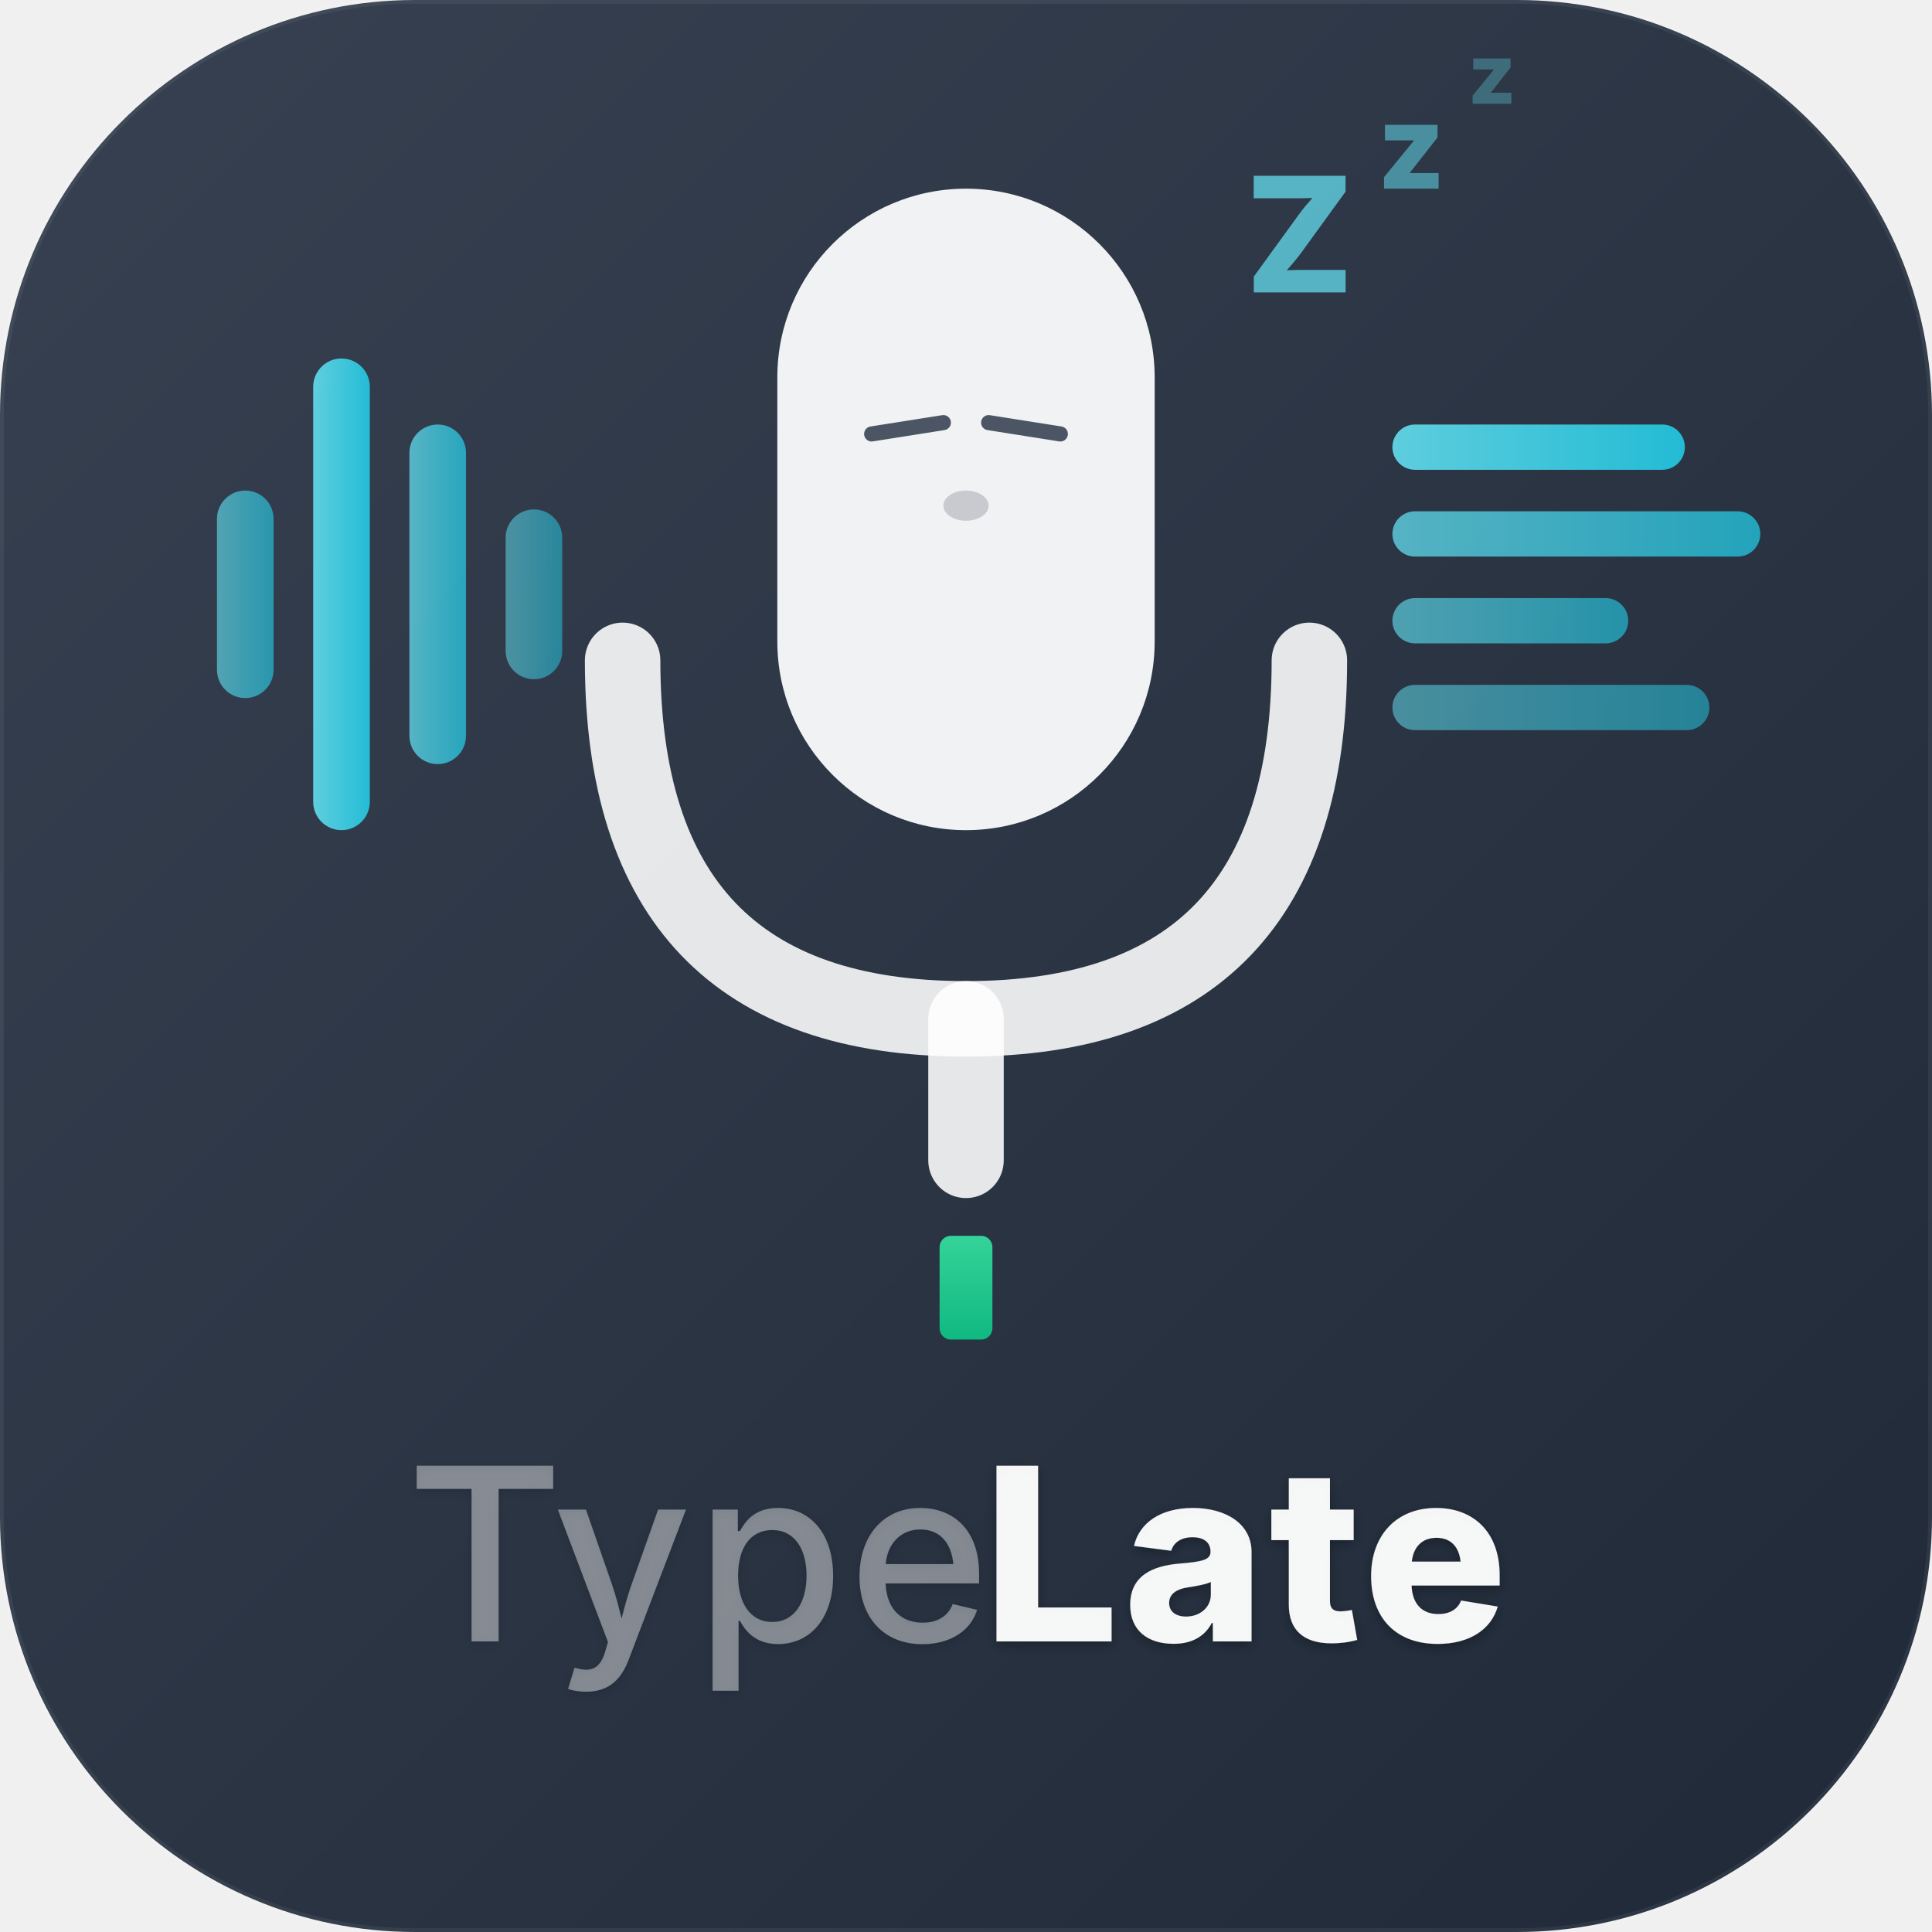
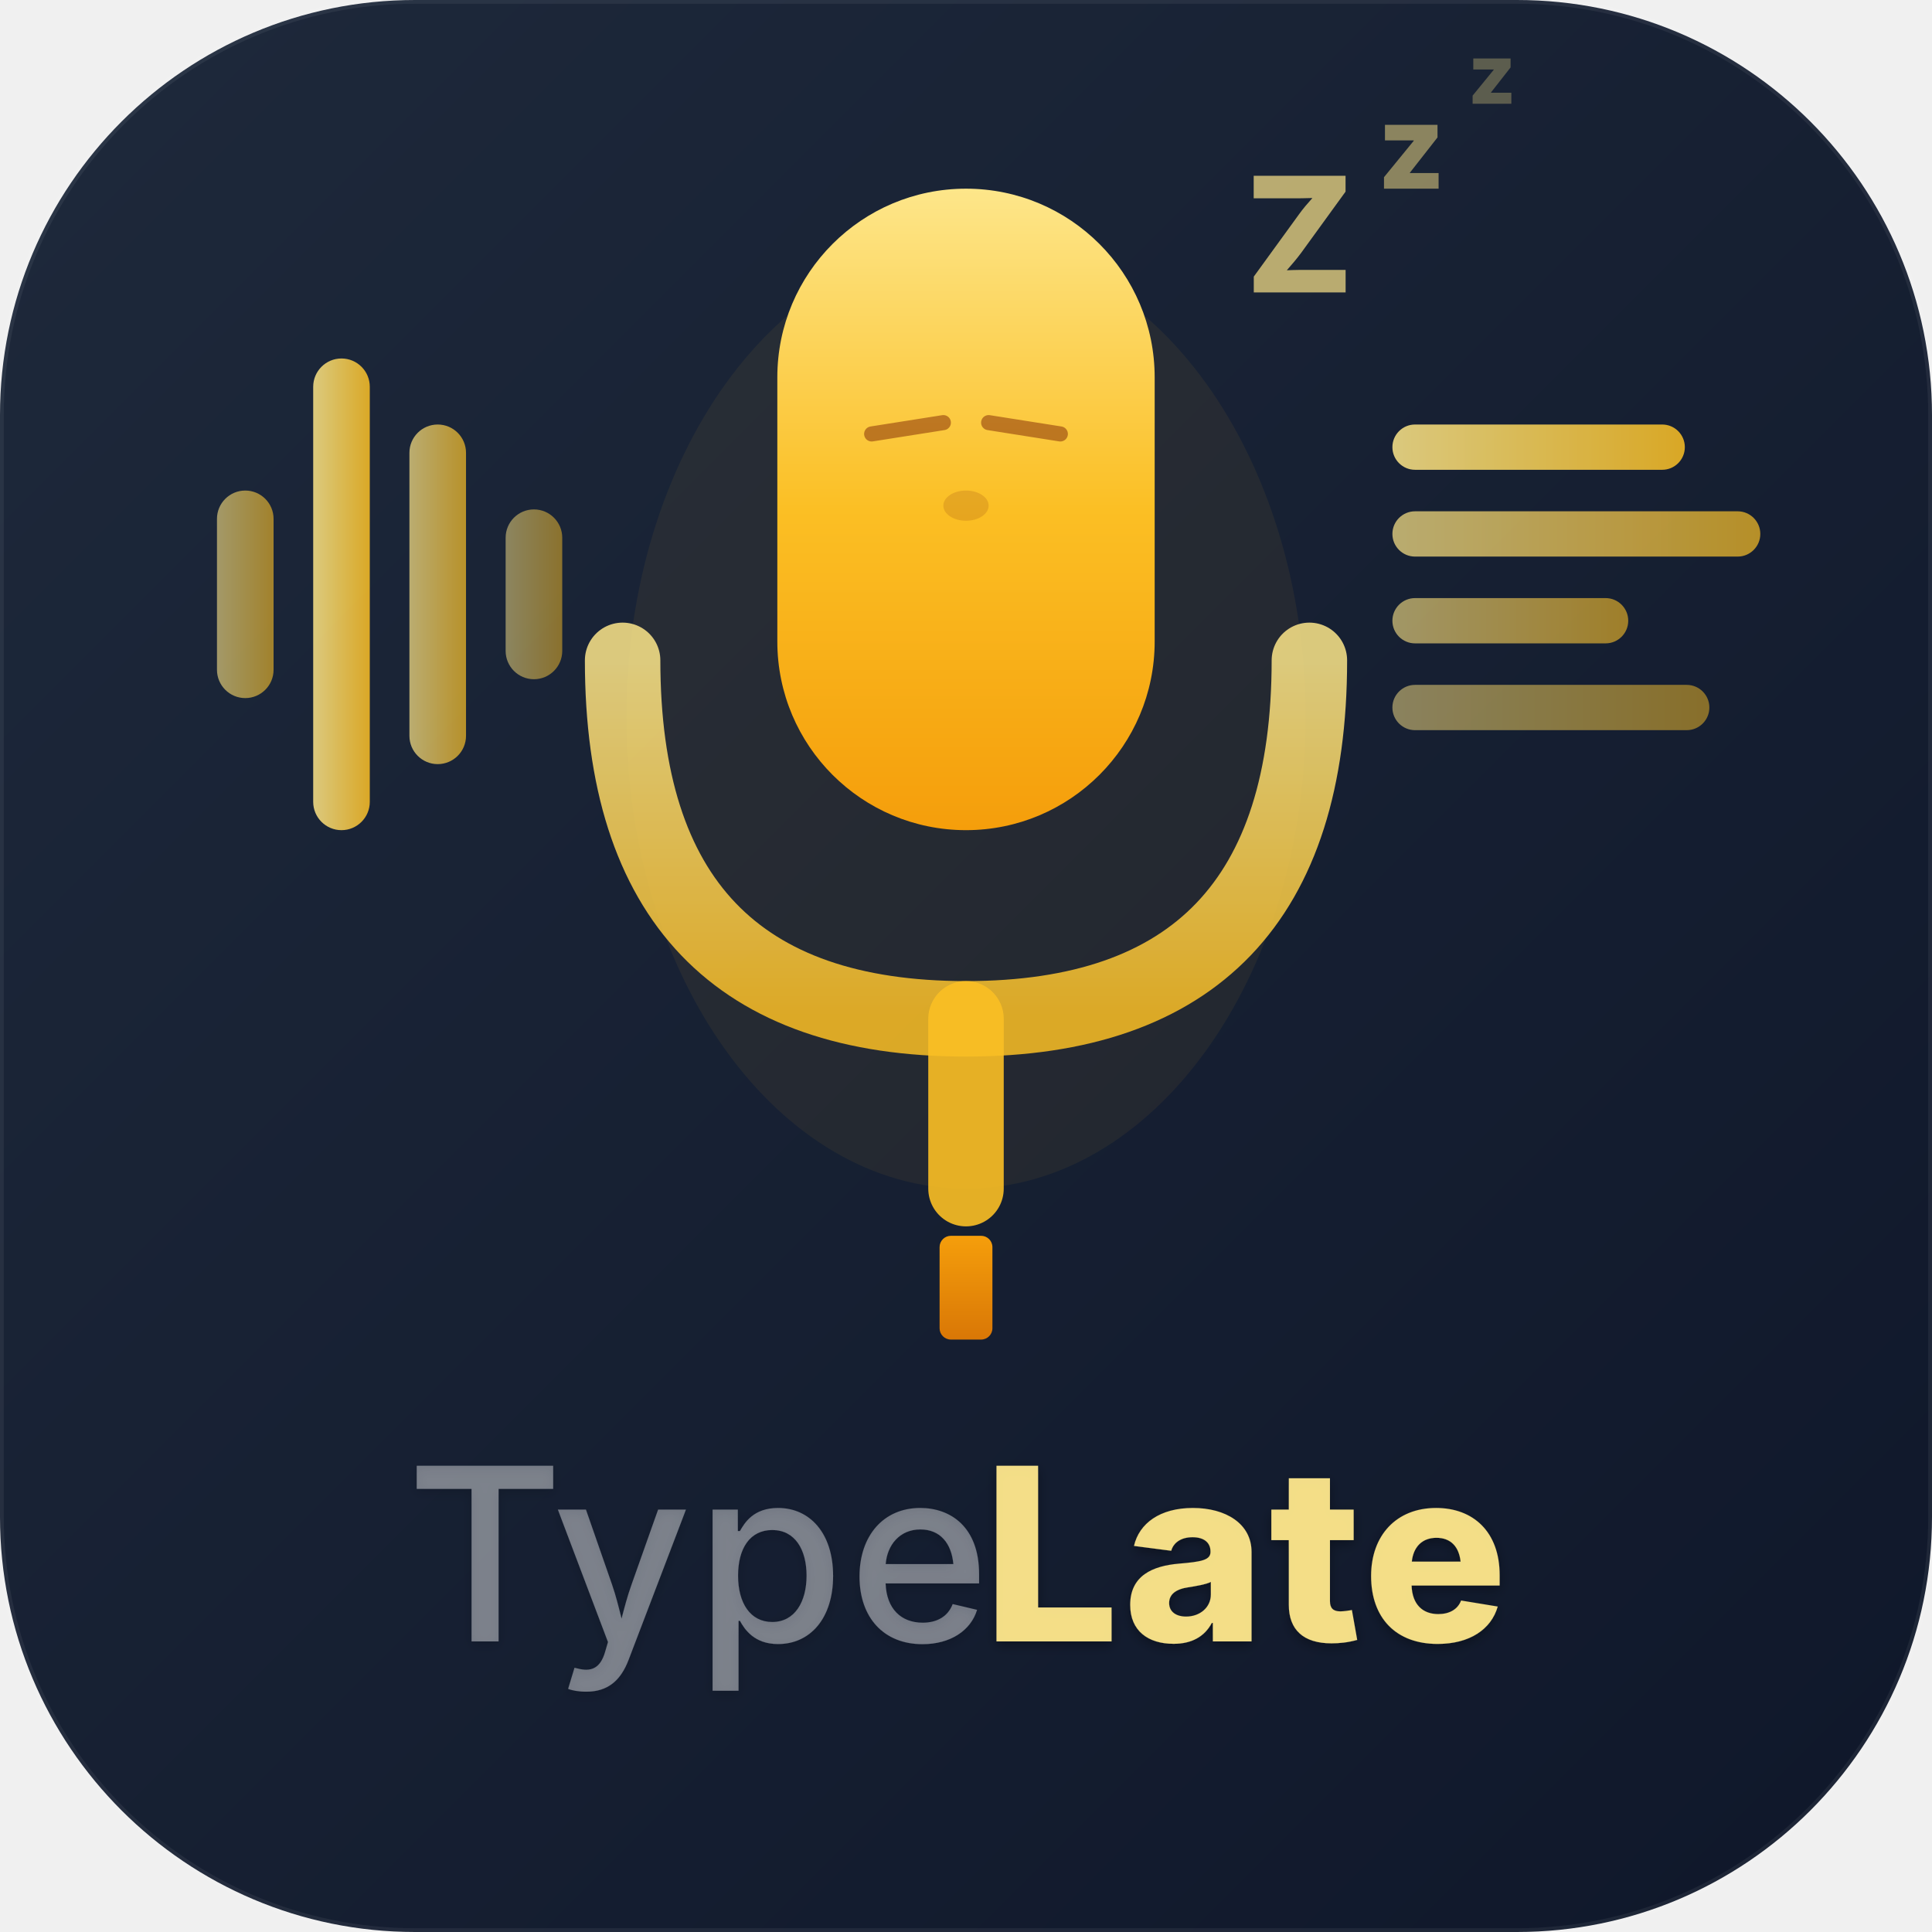
<svg xmlns="http://www.w3.org/2000/svg" viewBox="0 0 1024 1024">
  <defs>
    <linearGradient id="bg" x1="0" y1="0" x2="1" y2="1">
-       <stop offset="0%" stop-color="#374151" />
-       <stop offset="100%" stop-color="#1F2937" />
+       <stop offset="0%" stop-color="#1E293B" />
+       <stop offset="100%" stop-color="#0F172A" />
    </linearGradient>
    <linearGradient id="wave" x1="0" y1="0" x2="1" y2="0">
-       <stop offset="0%" stop-color="#67E8F9" />
-       <stop offset="100%" stop-color="#22D3EE" />
+       <stop offset="0%" stop-color="#FDE68A" />
+       <stop offset="100%" stop-color="#FBBF24" />
+     </linearGradient>
+     <linearGradient id="micGold" x1="0" y1="0" x2="0" y2="1">
+       <stop offset="0%" stop-color="#FDE68A" />
+       <stop offset="50%" stop-color="#FBBF24" />
+       <stop offset="100%" stop-color="#F59E0B" />
+     </linearGradient>
+     <linearGradient id="micArc" x1="0" y1="0" x2="0" y2="1">
+       <stop offset="0%" stop-color="#FDE68A" />
+       <stop offset="100%" stop-color="#FBBF24" />
    </linearGradient>
    <linearGradient id="cursor" x1="0" y1="0" x2="0" y2="1">
-       <stop offset="0%" stop-color="#34D399" />
-       <stop offset="100%" stop-color="#10B981" />
+       <stop offset="0%" stop-color="#F59E0B" />
+       <stop offset="100%" stop-color="#D97706" />
    </linearGradient>
    <filter id="textShadow" x="-5%" y="-5%" width="110%" height="110%">
-       <feDropShadow dx="0" dy="2" stdDeviation="3" flood-color="#000000" flood-opacity="0.3" />
+       <feDropShadow dx="0" dy="2" stdDeviation="3" flood-color="#000000" flood-opacity="0.35" />
+     </filter>
+     <filter id="micGlow" x="-20%" y="-20%" width="140%" height="140%">
+       <feGaussianBlur in="SourceGraphic" stdDeviation="12" result="blur" />
+       <feFlood flood-color="#FBBF24" flood-opacity="0.15" result="color" />
+       <feComposite in="color" in2="blur" operator="in" result="glow" />
+       <feMerge>
+         <feMergeNode in="glow" />
+         <feMergeNode in="SourceGraphic" />
+       </feMerge>
    </filter>
  </defs>
  <rect width="1024" height="1024" rx="220" ry="220" fill="url(#bg)" />
  <rect width="1024" height="1024" rx="220" ry="220" fill="none" stroke="rgba(255,255,255,0.06)" stroke-width="4" />
-   <rect x="412" y="100" width="200" height="340" rx="100" ry="100" fill="white" opacity="0.93" />
-   <line x1="462" y1="230" x2="500" y2="224" stroke="#4B5563" stroke-width="8" stroke-linecap="round" />
-   <line x1="524" y1="224" x2="562" y2="230" stroke="#4B5563" stroke-width="8" stroke-linecap="round" />
-   <ellipse cx="512" cy="268" rx="12" ry="8" fill="#4B5563" opacity="0.25" />
-   <path d="M 330 350 Q 330 540, 512 540 Q 694 540, 694 350" fill="none" stroke="white" stroke-width="40" stroke-linecap="round" opacity="0.88" />
-   <line x1="512" y1="540" x2="512" y2="615" stroke="white" stroke-width="40" stroke-linecap="round" opacity="0.88" />
+   <ellipse cx="512" cy="380" rx="180" ry="250" fill="#FBBF24" opacity="0.06" />
+   <rect x="412" y="100" width="200" height="340" rx="100" ry="100" fill="url(#micGold)" />
+   <line x1="462" y1="230" x2="500" y2="224" stroke="#92400E" stroke-width="8" stroke-linecap="round" opacity="0.6" />
+   <line x1="524" y1="224" x2="562" y2="230" stroke="#92400E" stroke-width="8" stroke-linecap="round" opacity="0.6" />
+   <ellipse cx="512" cy="268" rx="12" ry="8" fill="#92400E" opacity="0.2" />
+   <path d="M 330 350 Q 330 540, 512 540 Q 694 540, 694 350" fill="none" stroke="url(#micArc)" stroke-width="40" stroke-linecap="round" opacity="0.85" />
+   <line x1="512" y1="540" x2="512" y2="630" stroke="#FBBF24" stroke-width="40" stroke-linecap="round" opacity="0.9" />
  <rect x="115" y="260" width="30" height="110" rx="15" fill="url(#wave)" opacity="0.6" />
  <rect x="166" y="190" width="30" height="250" rx="15" fill="url(#wave)" opacity="0.85" />
  <rect x="217" y="225" width="30" height="180" rx="15" fill="url(#wave)" opacity="0.7" />
  <rect x="268" y="270" width="30" height="90" rx="15" fill="url(#wave)" opacity="0.5" />
  <rect x="738" y="225" width="155" height="24" rx="12" fill="url(#wave)" opacity="0.85" />
  <rect x="738" y="271" width="195" height="24" rx="12" fill="url(#wave)" opacity="0.7" />
  <rect x="738" y="317" width="125" height="24" rx="12" fill="url(#wave)" opacity="0.6" />
  <rect x="738" y="363" width="168" height="24" rx="12" fill="url(#wave)" opacity="0.5" />
-   <text x="660" y="155" font-family="-apple-system, sans-serif" font-weight="800" font-size="85" fill="#67E8F9" opacity="0.7">Z</text>
-   <text x="730" y="100" font-family="-apple-system, sans-serif" font-weight="800" font-size="62" fill="#67E8F9" opacity="0.5">z</text>
-   <text x="778" y="55" font-family="-apple-system, sans-serif" font-weight="800" font-size="44" fill="#67E8F9" opacity="0.3">z</text>
+   <text x="660" y="155" font-family="-apple-system, sans-serif" font-weight="800" font-size="85" fill="#FDE68A" opacity="0.7">Z</text>
+   <text x="730" y="100" font-family="-apple-system, sans-serif" font-weight="800" font-size="62" fill="#FDE68A" opacity="0.5">z</text>
+   <text x="778" y="55" font-family="-apple-system, sans-serif" font-weight="800" font-size="44" fill="#FDE68A" opacity="0.3">z</text>
  <rect x="498" y="655" width="28" height="55" rx="6" fill="url(#cursor)" />
  <g filter="url(#textShadow)">
    <text x="370" y="870" text-anchor="middle" font-family="-apple-system, BlinkMacSystemFont, 'SF Pro Display', 'Helvetica Neue', sans-serif" font-weight="500" font-size="128" fill="white" letter-spacing="2" opacity="0.4">Type</text>
-     <text x="660" y="870" text-anchor="middle" font-family="-apple-system, BlinkMacSystemFont, 'SF Pro Display', 'Helvetica Neue', sans-serif" font-weight="800" font-size="128" fill="white" letter-spacing="2" opacity="0.95">Late</text>
+     <text x="660" y="870" text-anchor="middle" font-family="-apple-system, BlinkMacSystemFont, 'SF Pro Display', 'Helvetica Neue', sans-serif" font-weight="800" font-size="128" fill="#FDE68A" letter-spacing="2" opacity="0.95">Late</text>
  </g>
</svg>
